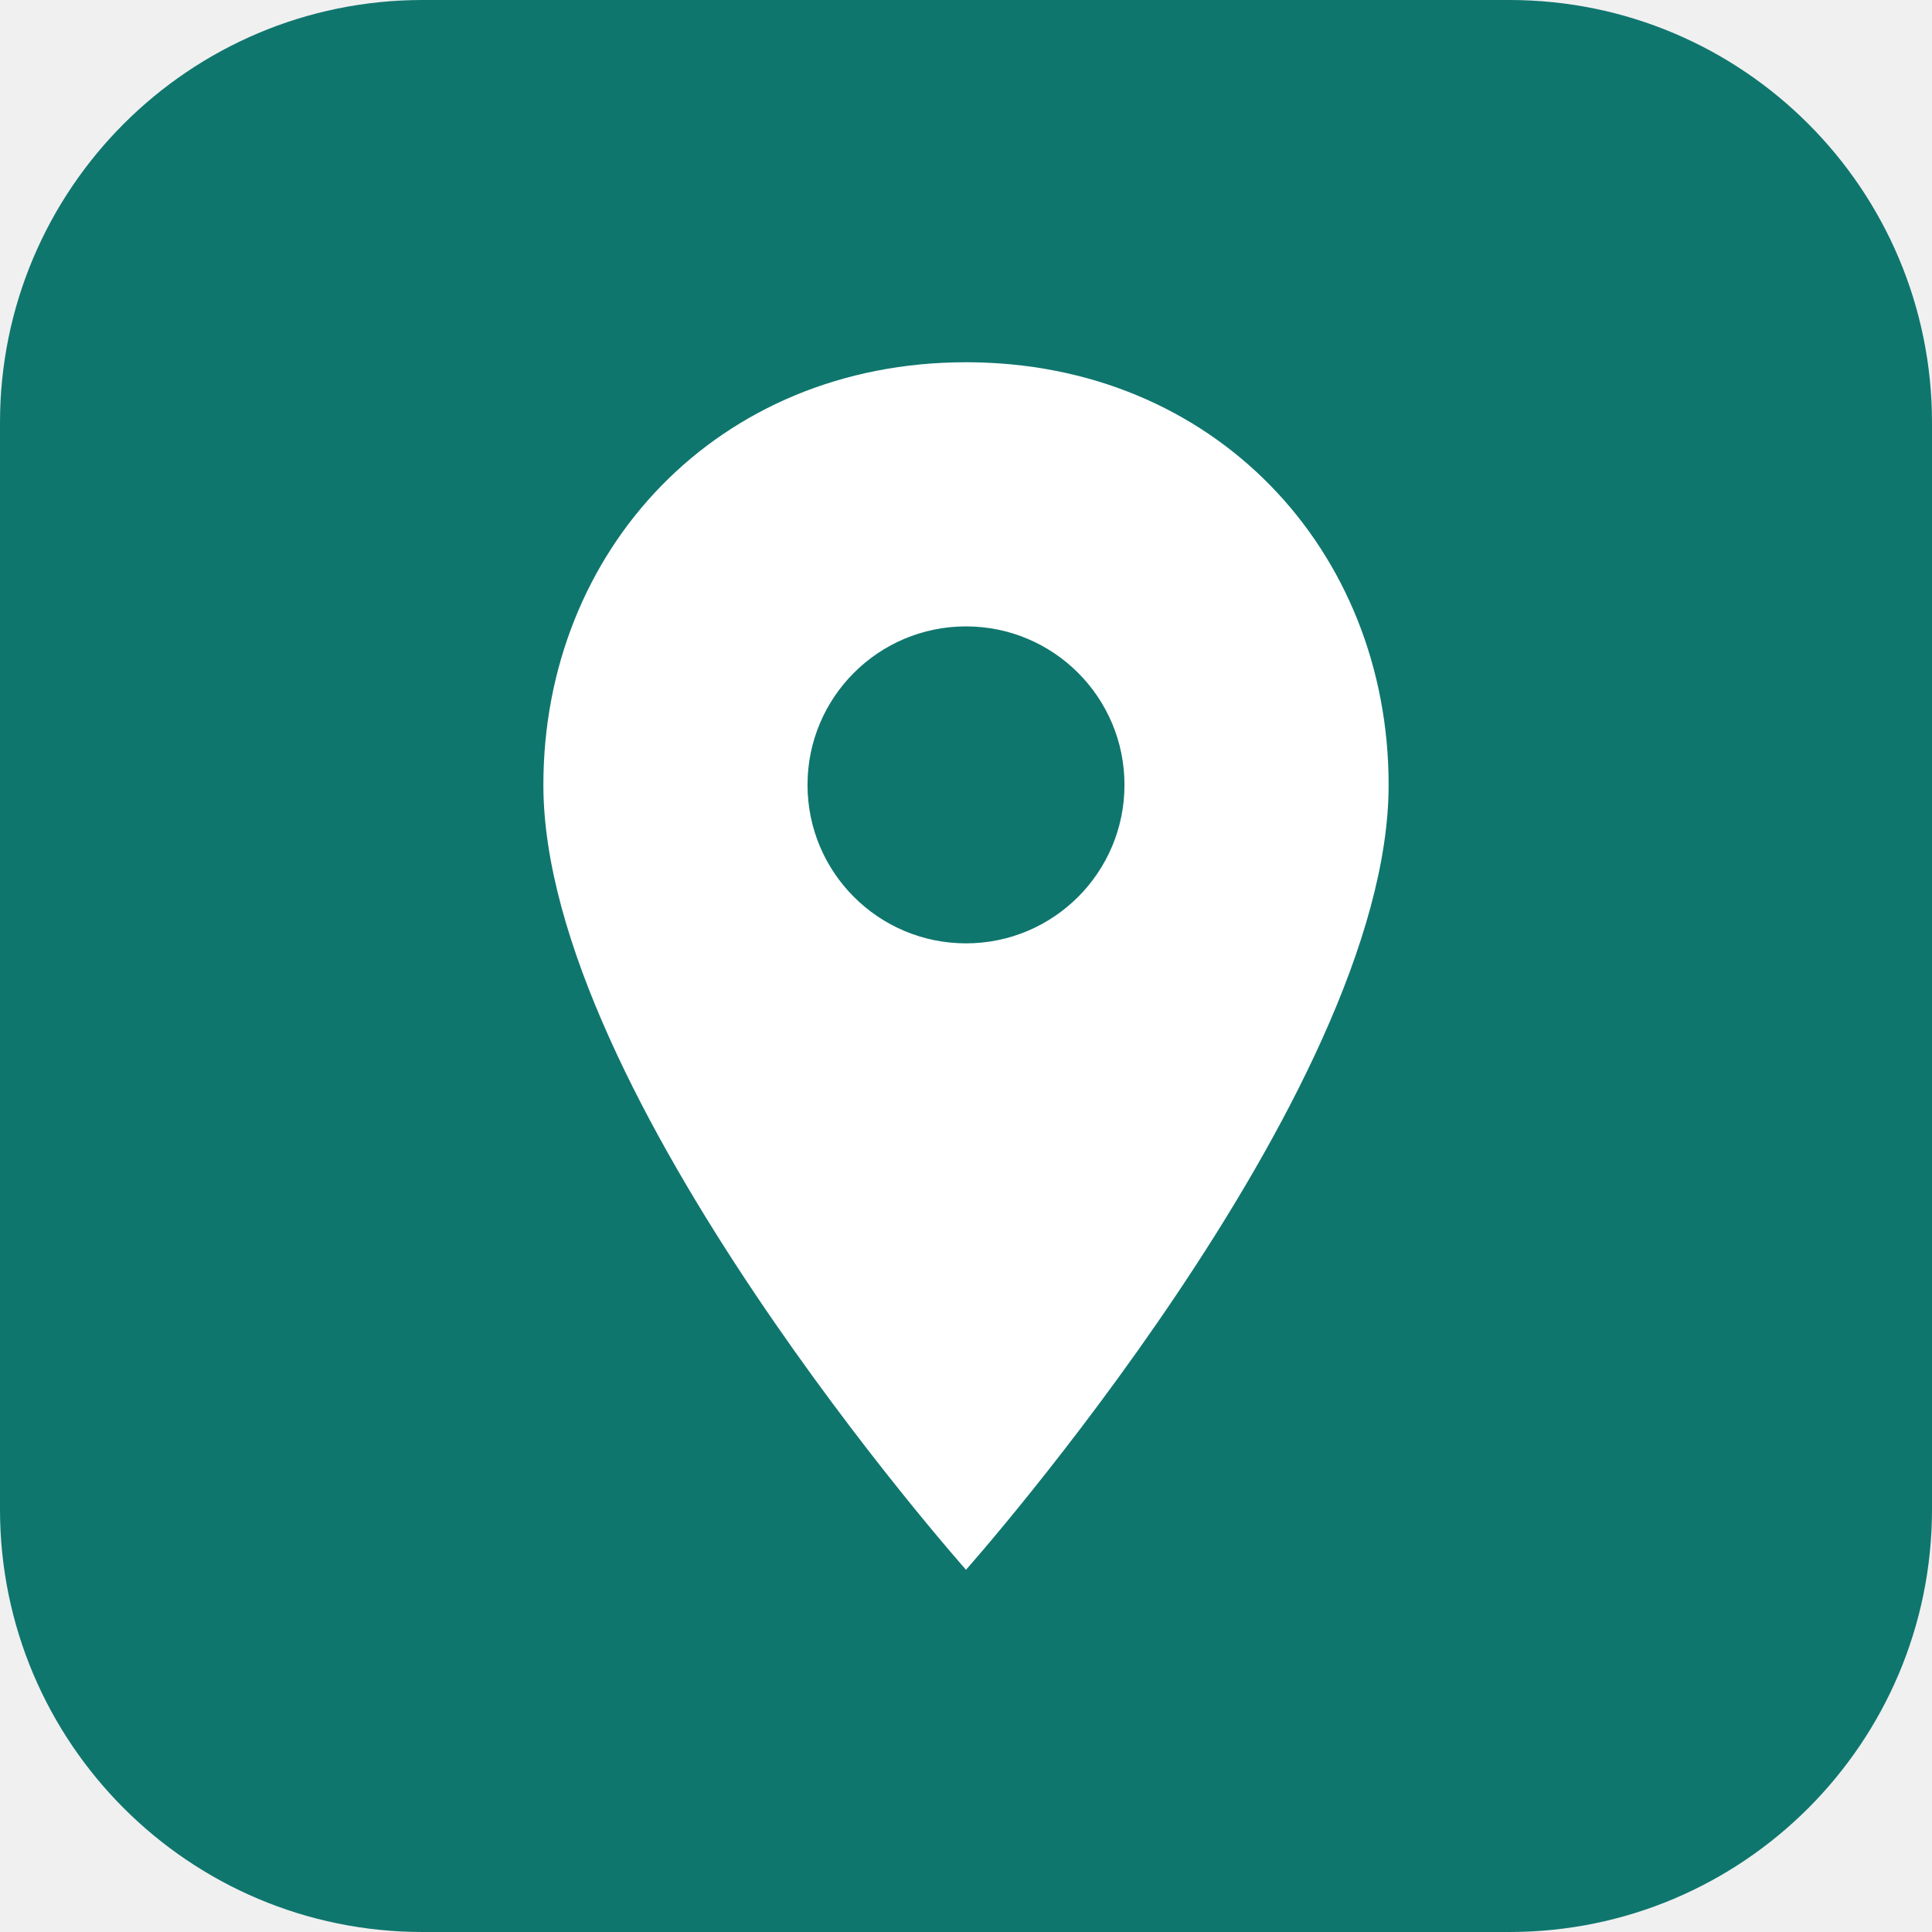
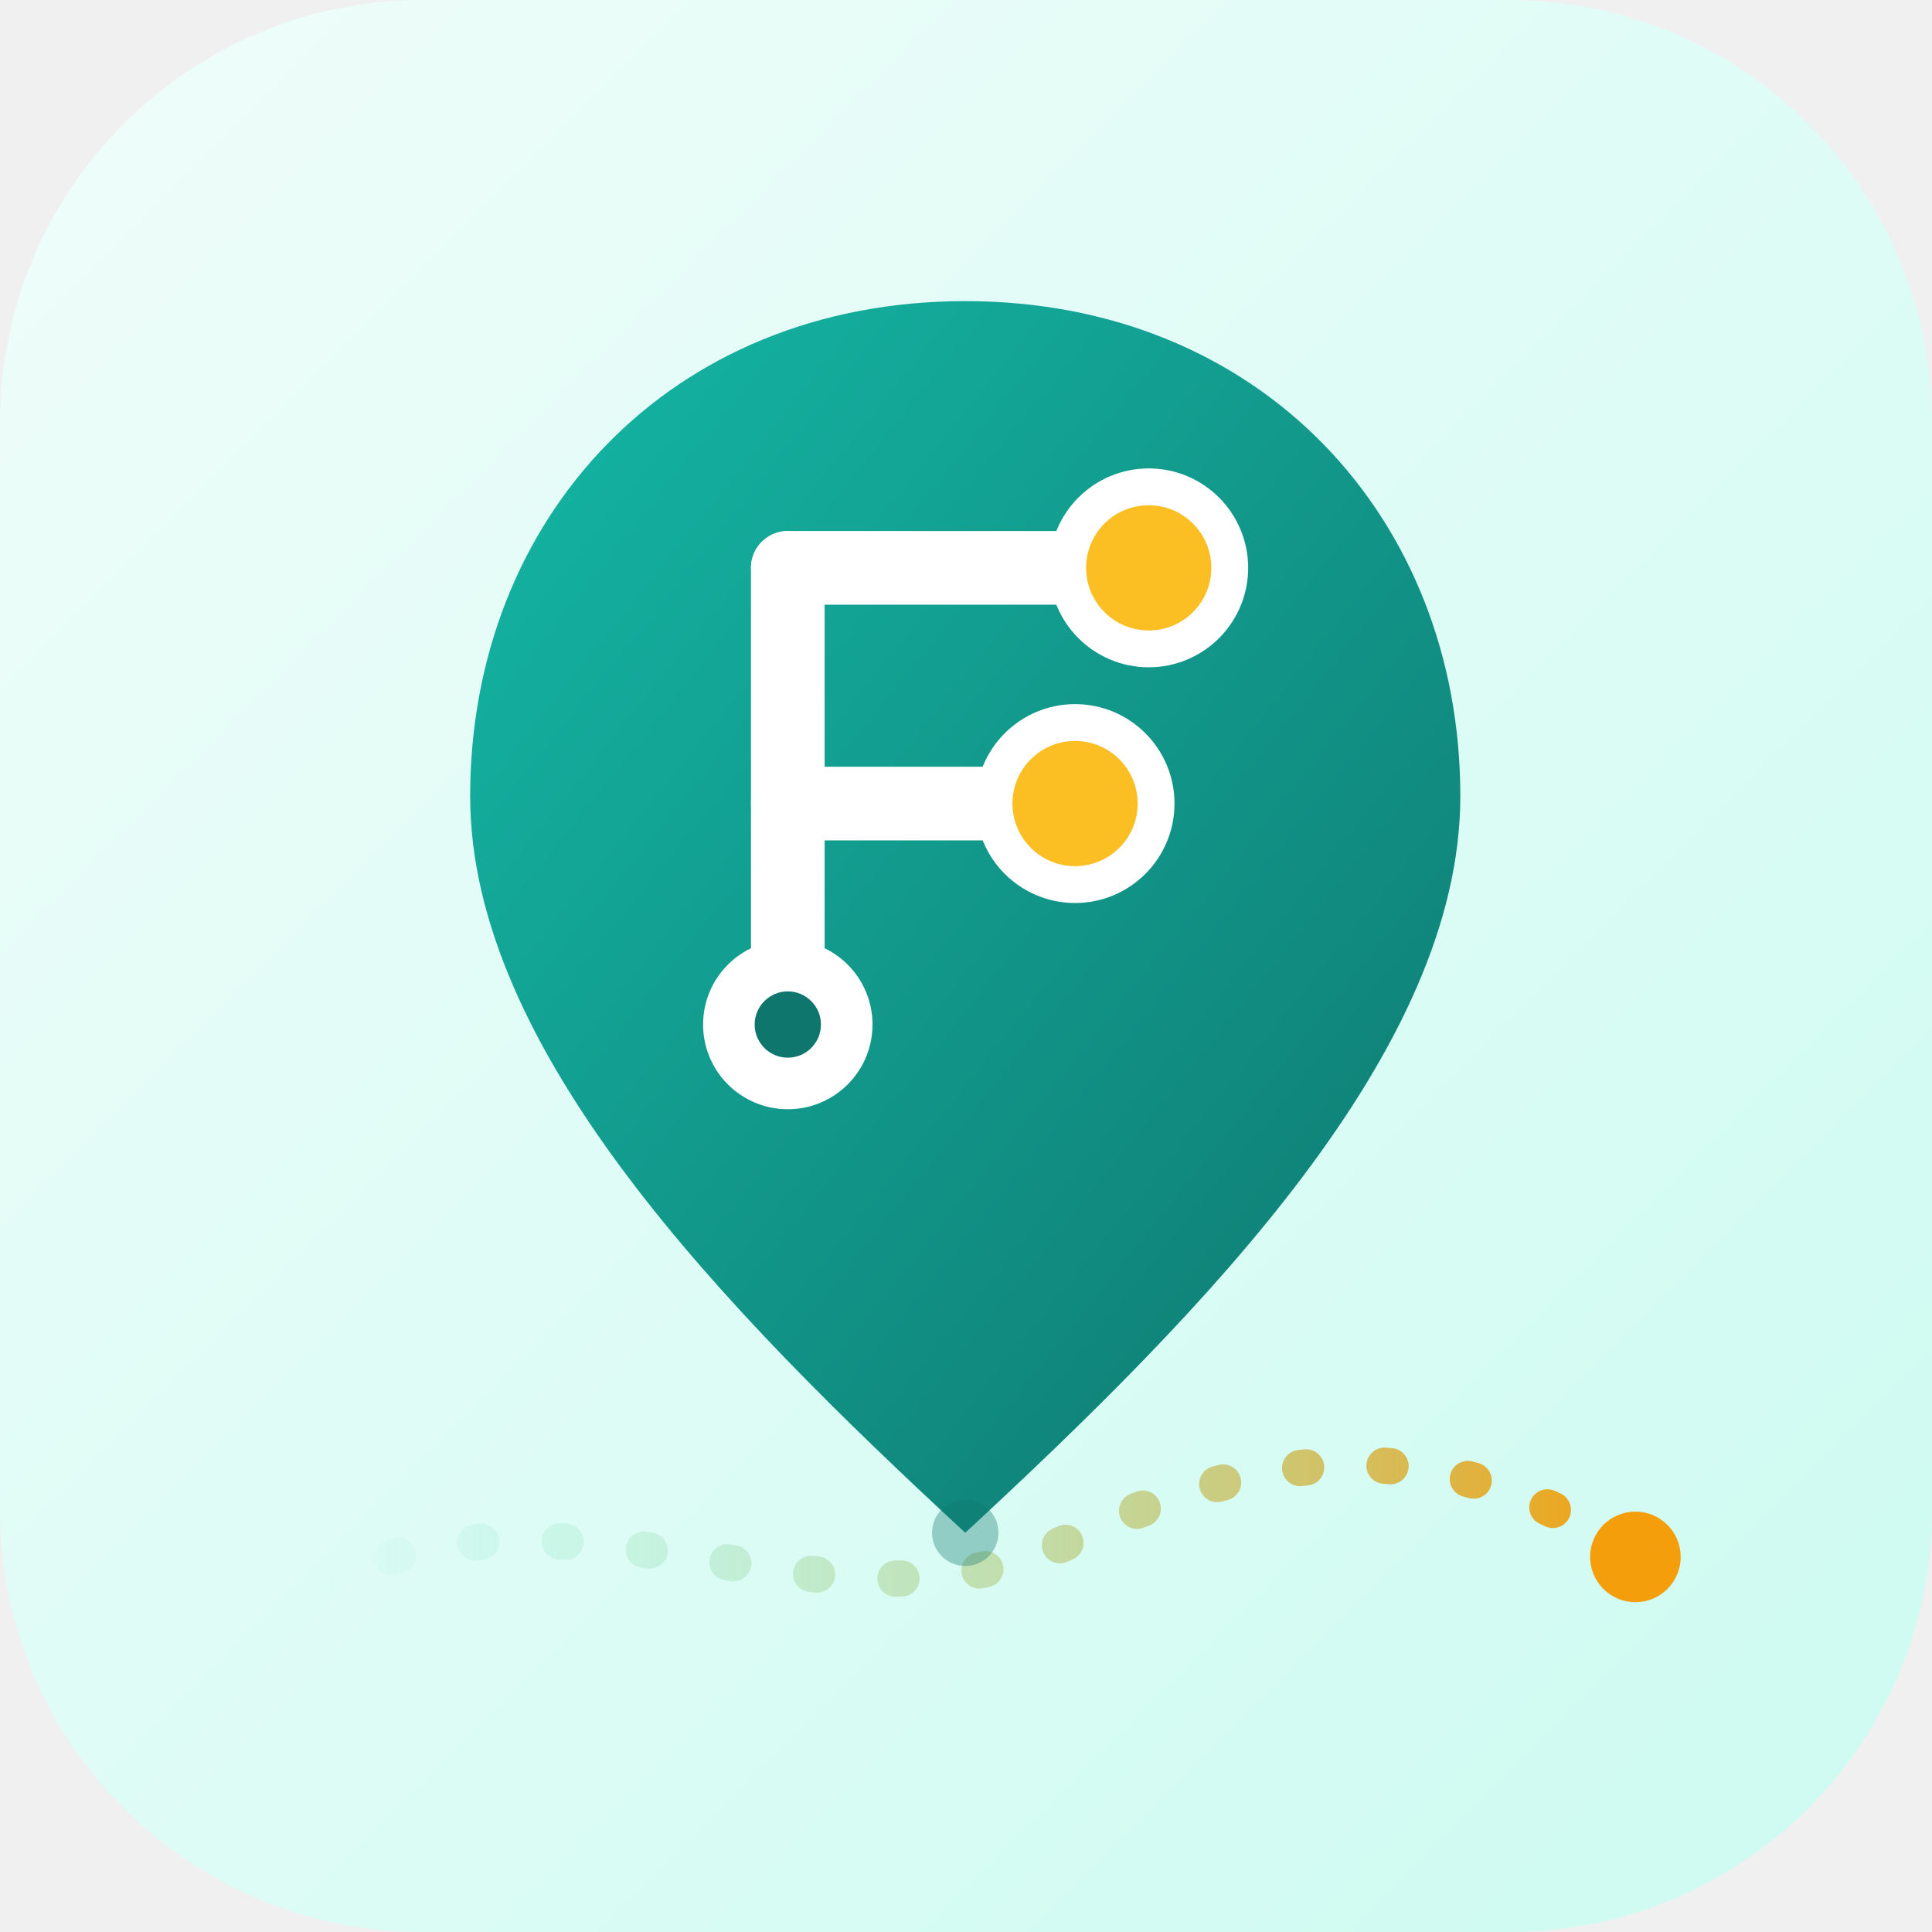
<svg xmlns="http://www.w3.org/2000/svg" viewBox="0 0 512 512">
-   <rect width="512" height="512" rx="112" fill="#0f766e" />
-   <path d="M256 96c-66 0-112 50-112 112 0 82 112 208 112 208s112-126 112-208c0-62-46-112-112-112zm0 154a42 42 0 110-84 42 42 0 010 84z" fill="#fff" />
+   <defs>
+     <linearGradient id="tile" x1="0" y1="0" x2="1" y2="1">
+       <stop offset="0" stop-color="#f0fdfa" />
+       <stop offset="1" stop-color="#ccfbf1" />
+     </linearGradient>
+   </defs>
+   <rect width="512" height="512" rx="112" fill="url(#tile)" />
+   <g transform="translate(51 51) scale(0.8)">
+     <defs>
+       <linearGradient id="g" x1="0" y1="0" x2="1" y2="1">
+         <stop offset="0" stop-color="#14b8a6" />
+         <stop offset="1" stop-color="#0f766e" />
+       </linearGradient>
+       <linearGradient id="s" x1="0" y1="0" x2="1" y2="0">
+         <stop offset="0" stop-color="#5eead4" stop-opacity="0" />
+         <stop offset="1" stop-color="#f59e0b" />
+       </linearGradient>
+     </defs>
+     <path d="M40 462 C130 418 210 486 292 446 S430 420 478 452" fill="none" stroke="url(#s)" stroke-width="12" stroke-linecap="round" stroke-dasharray="2 26" />
+     <circle cx="478" cy="452" r="15" fill="#f59e0b" />
+     <path d="M256 36C158 36 92 108 92 200c0 84 84 170 164 244 80-74 164-160 164-244C420 108 354 36 256 36z" fill="url(#g)" />
+     <circle cx="256" cy="444" r="11" fill="#0f766e" opacity=".35" />
+     <g transform="translate(257 200) scale(1.22) translate(-257 -200)">
+       <g stroke="#fff" stroke-width="20" stroke-linecap="round" fill="none">
+         <path d="M208 262V138" />
+         <path d="M208 138H306" />
+         <path d="M208 202H286" />
+       </g>
+       <g fill="#fff">
+         <circle cx="208" cy="262" r="23" />
+       </g>
+       <g fill="#fbbf24" stroke="#fff" stroke-width="10">
+         <circle cx="306" cy="138" r="22" />
+         <circle cx="286" cy="202" r="22" />
+       </g>
+       <circle cx="208" cy="262" r="9" fill="#0f766e" />
+     </g>
+   </g>
</svg>
